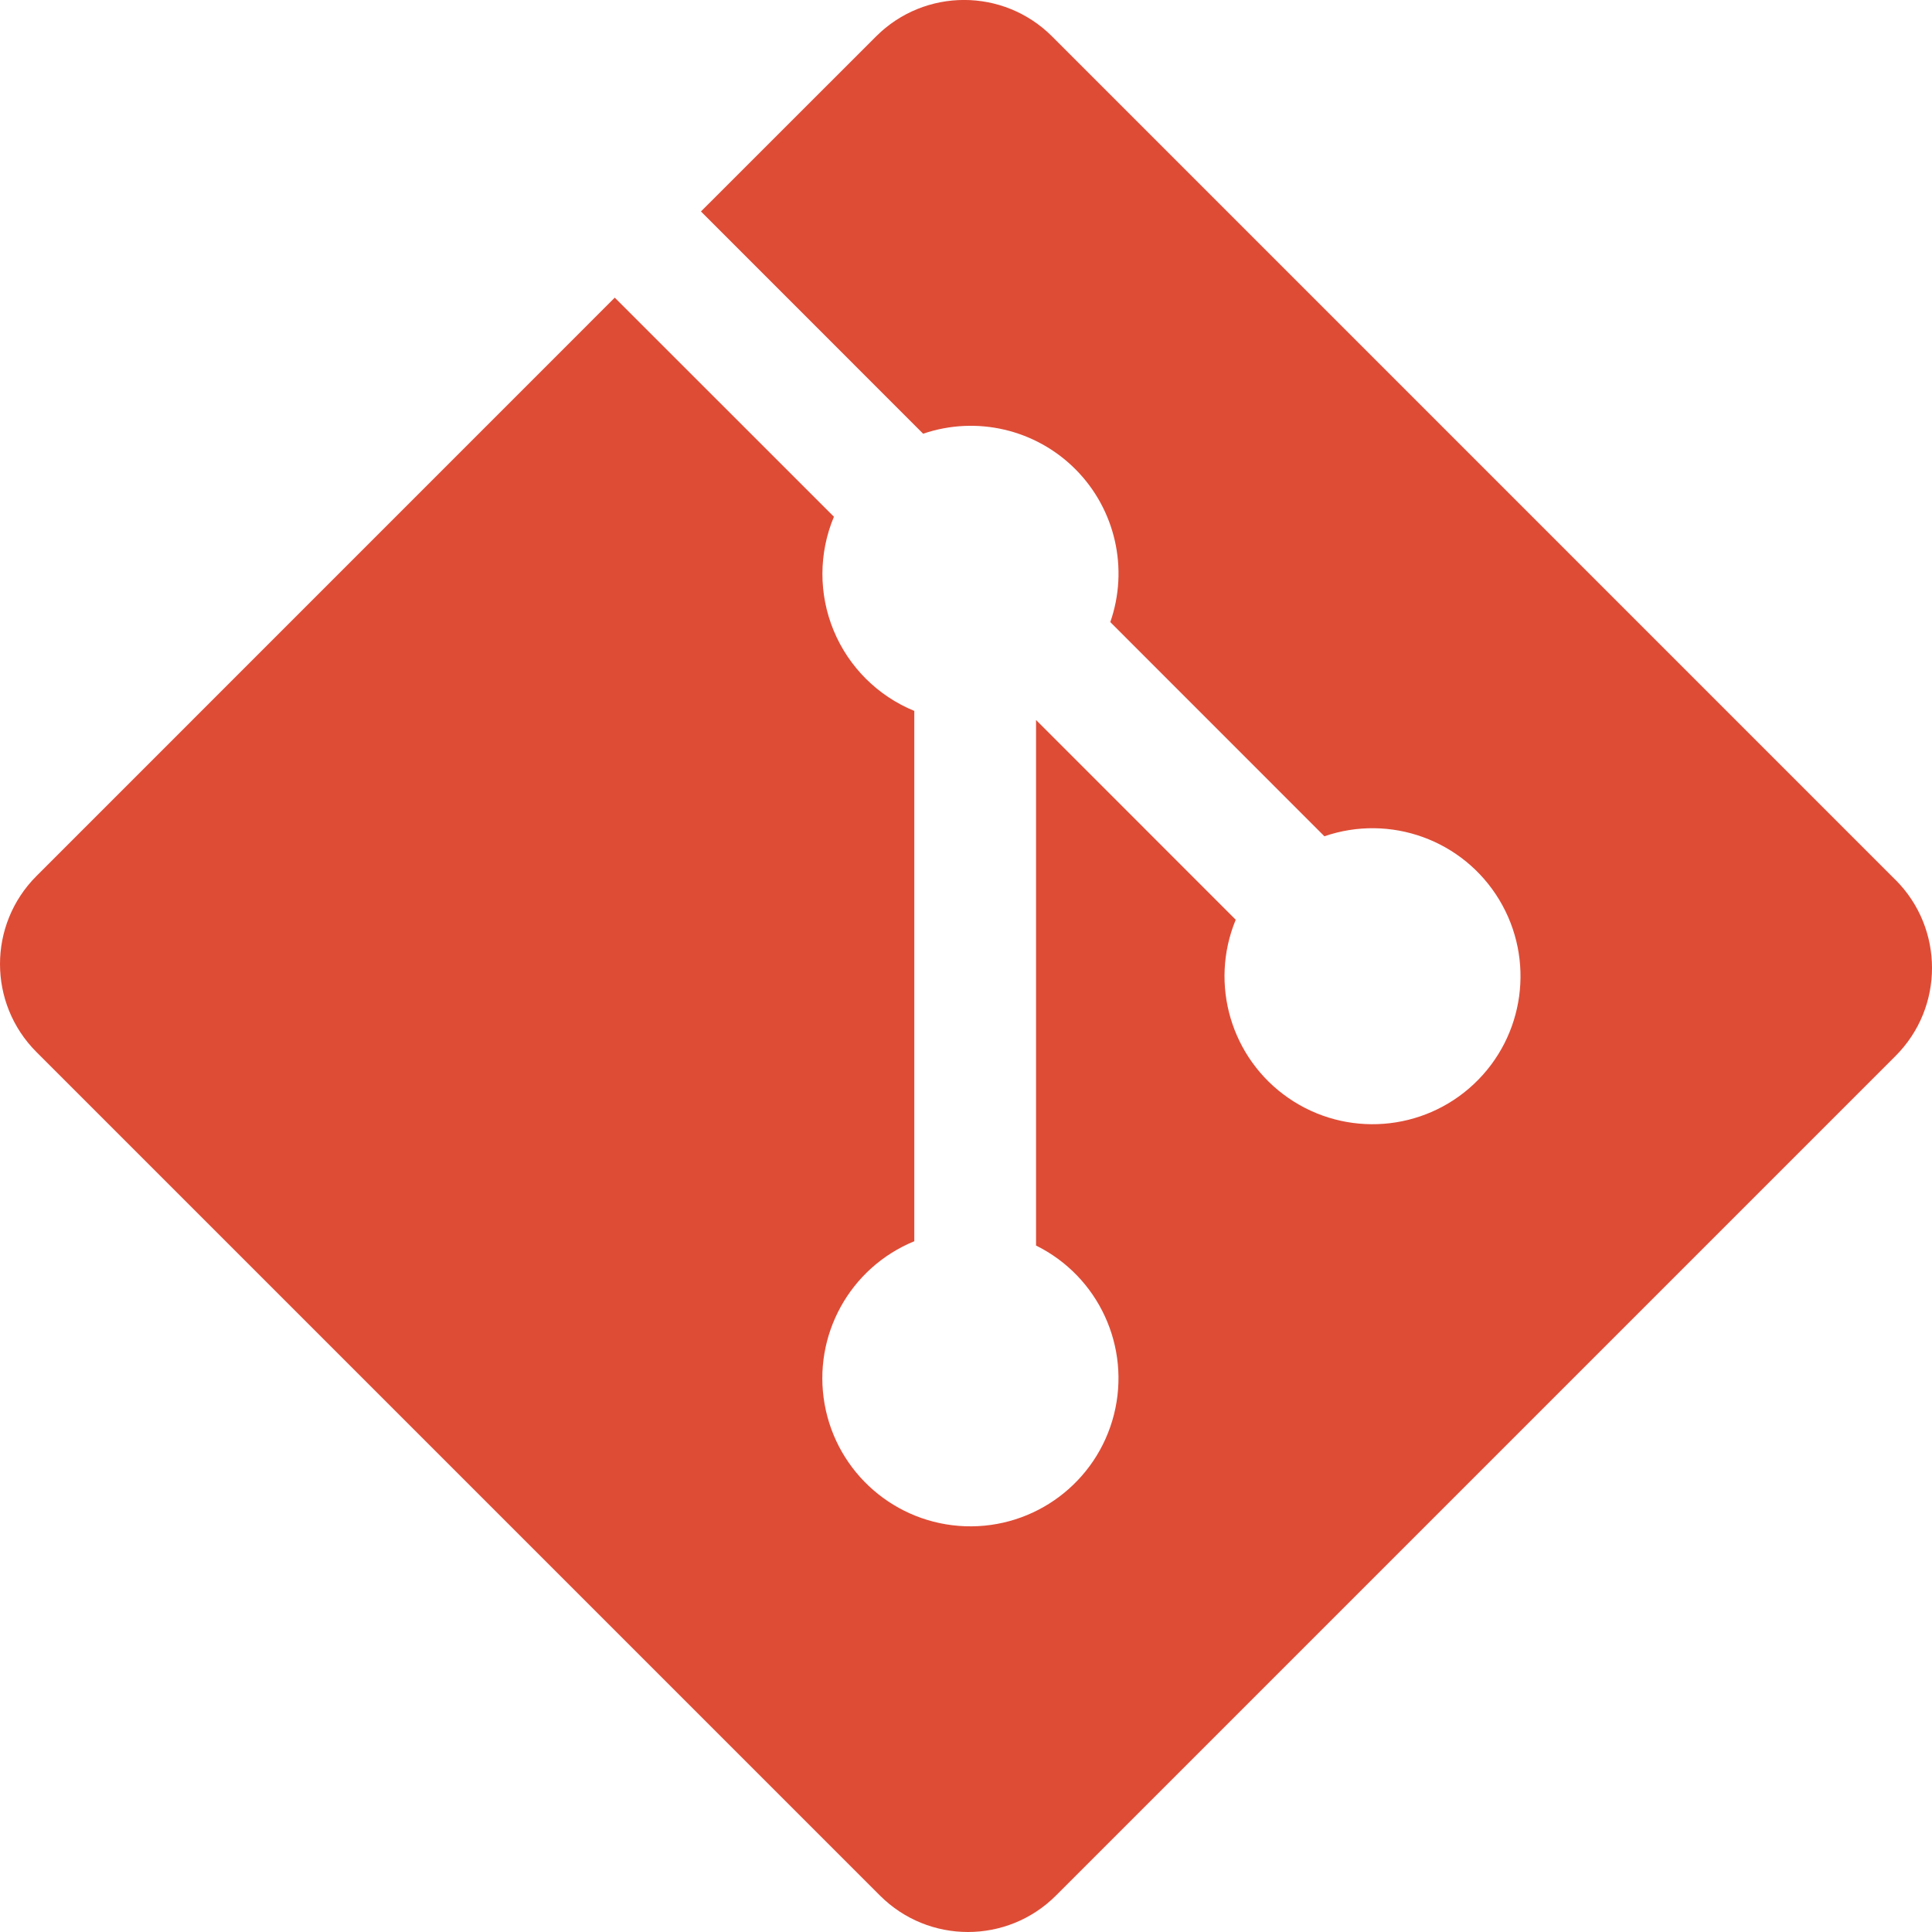
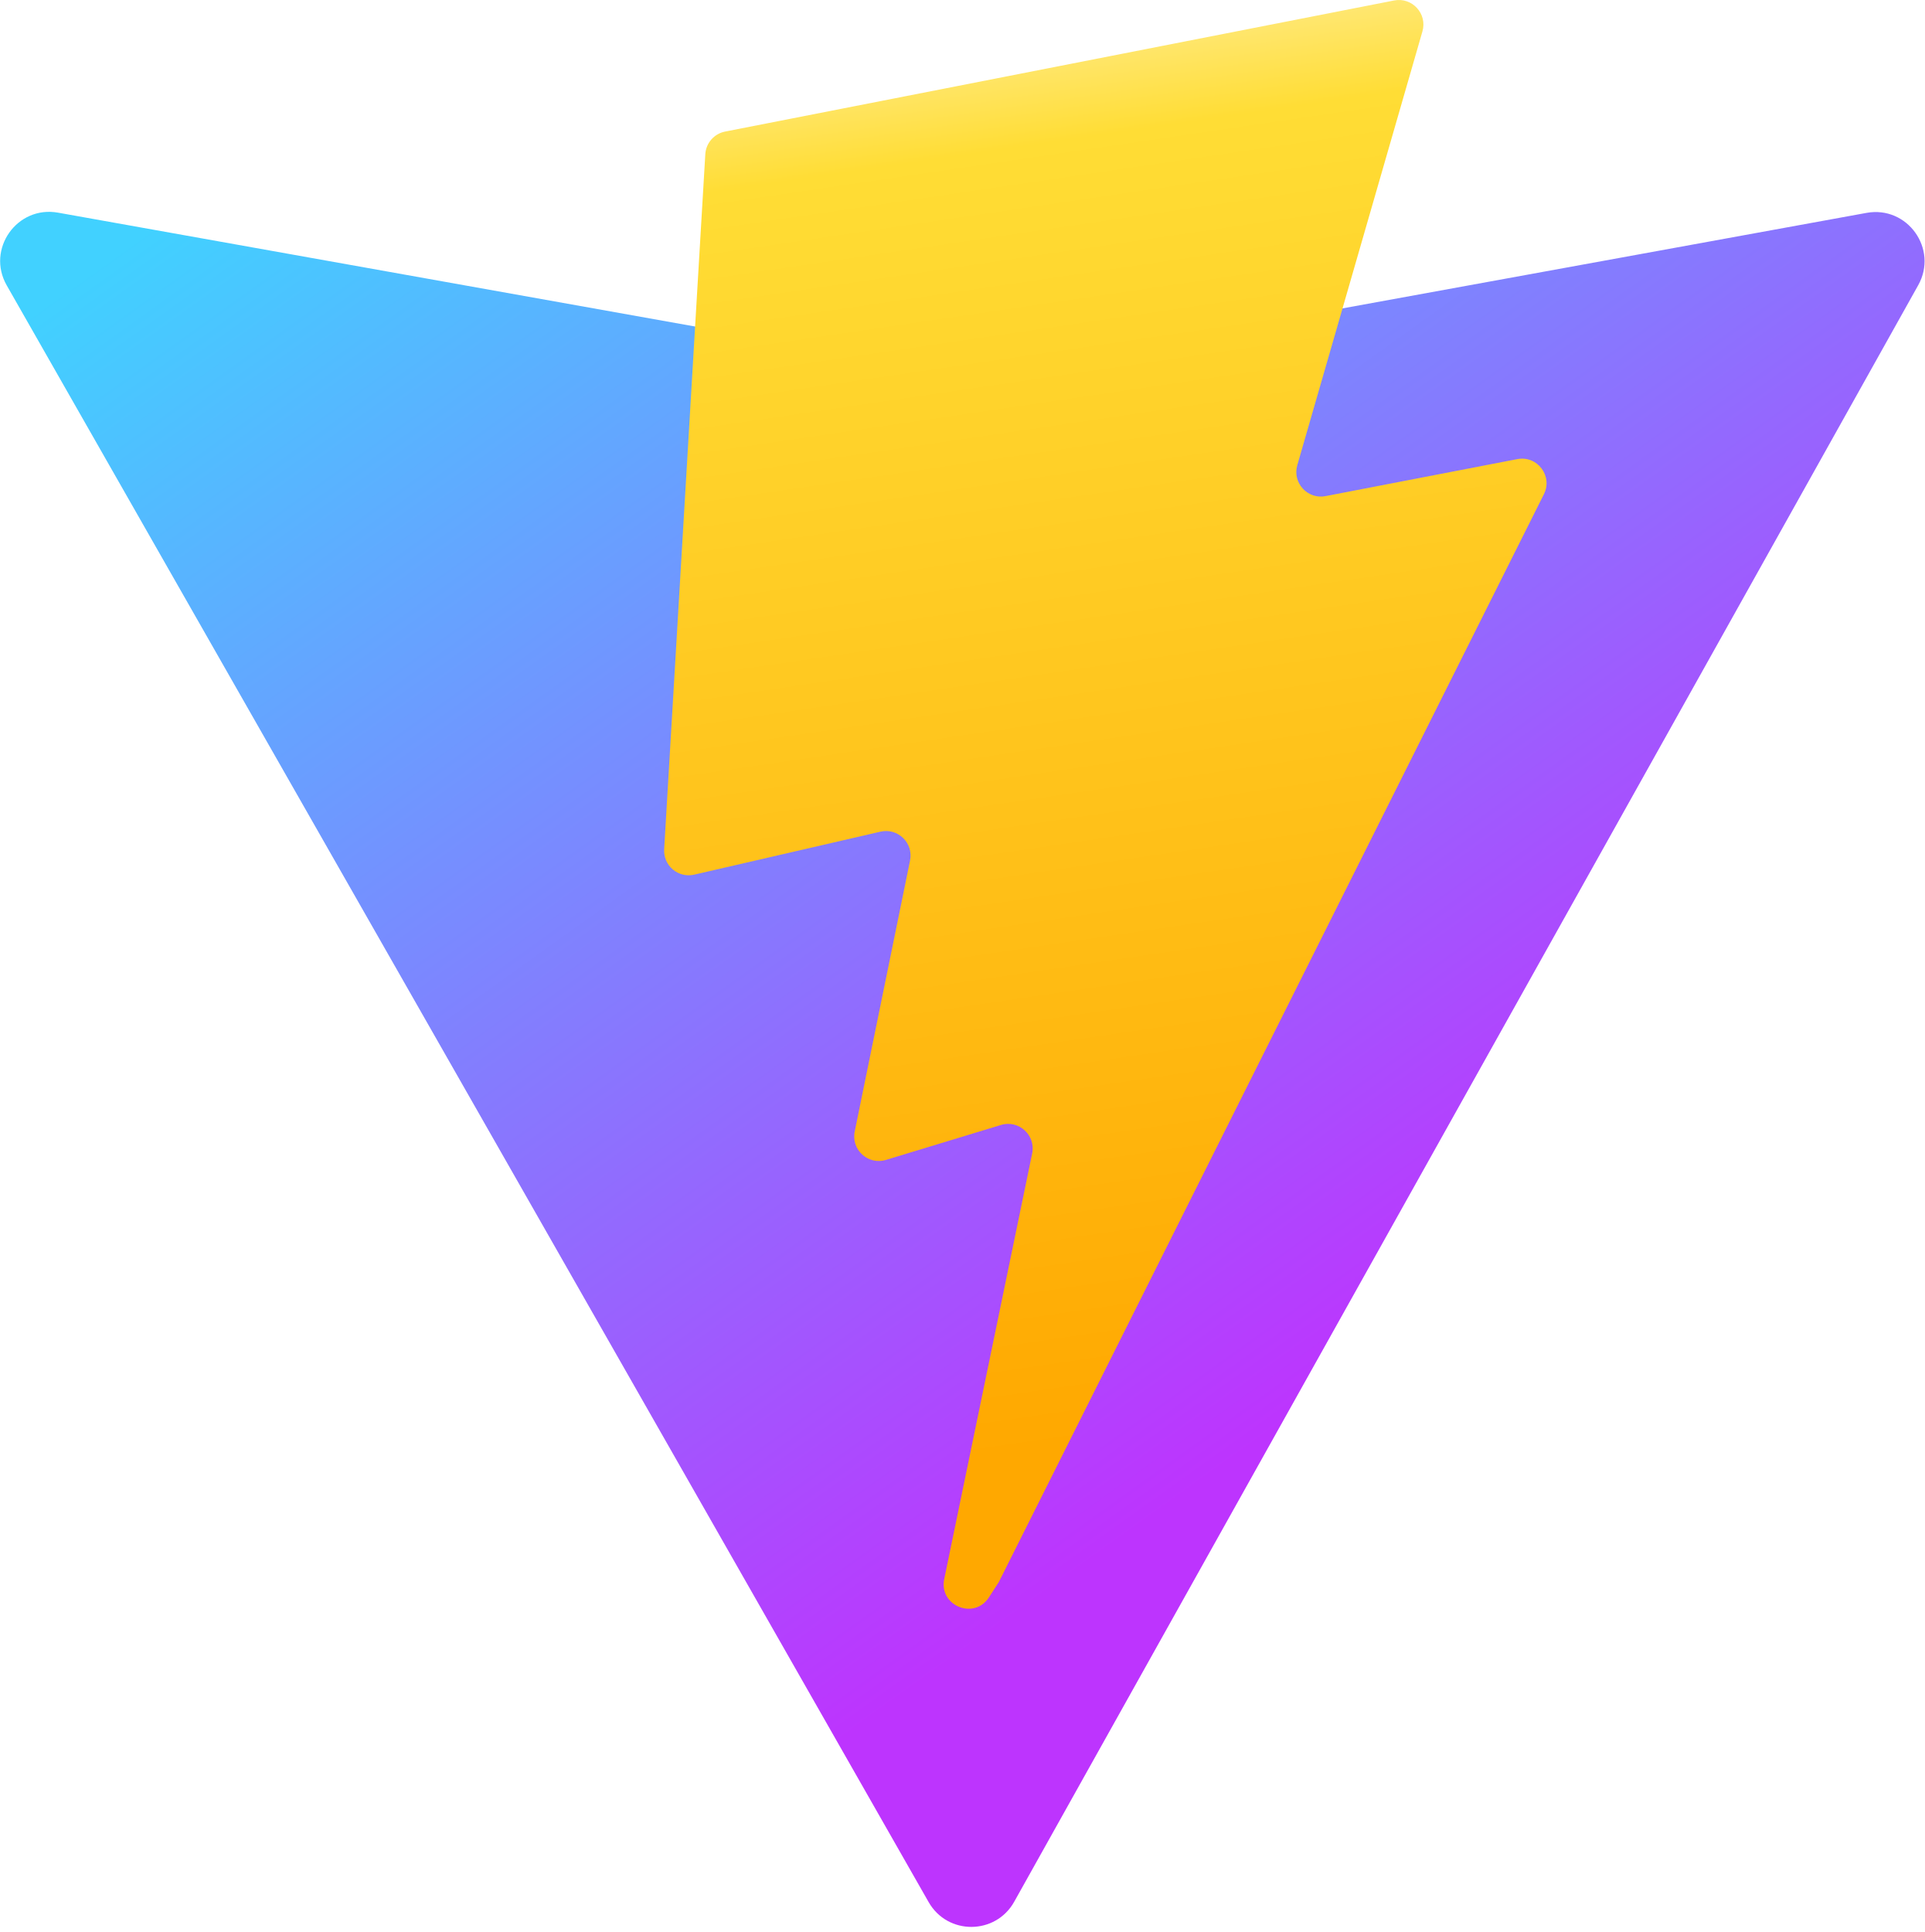
- <svg xmlns="http://www.w3.org/2000/svg" preserveAspectRatio="xMidYMid" viewBox="0 0 256 256">
-   <path d="M251.17 116.6 139.4 4.82a16.49 16.49 0 0 0-23.31 0l-23.21 23.2 29.44 29.45a19.57 19.57 0 0 1 24.8 24.96l28.37 28.38a19.61 19.61 0 1 1-11.75 11.06L137.28 95.4v69.64a19.62 19.62 0 1 1-16.13-.57V94.2a19.61 19.61 0 0 1-10.65-25.73L81.46 39.44 4.83 116.08a16.49 16.49 0 0 0 0 23.32L116.6 251.17a16.49 16.49 0 0 0 23.32 0l111.25-111.25a16.5 16.5 0 0 0 0-23.33" fill="#DE4C36" />
+ <svg xmlns="http://www.w3.org/2000/svg" aria-hidden="true" role="img" class="iconify iconify--logos" width="31.88" height="32" preserveAspectRatio="xMidYMid meet" viewBox="0 0 256 257">
+   <defs>
+     <linearGradient id="IconifyId1813088fe1fbc01fb466" x1="-.828%" x2="57.636%" y1="7.652%" y2="78.411%">
+       <stop offset="0%" stop-color="#41D1FF" />
+       <stop offset="100%" stop-color="#BD34FE" />
+     </linearGradient>
+     <linearGradient id="IconifyId1813088fe1fbc01fb467" x1="43.376%" x2="50.316%" y1="2.242%" y2="89.03%">
+       <stop offset="0%" stop-color="#FFEA83" />
+       <stop offset="8.333%" stop-color="#FFDD35" />
+       <stop offset="100%" stop-color="#FFA800" />
+     </linearGradient>
+   </defs>
+   <path fill="url(#IconifyId1813088fe1fbc01fb466)" d="M255.153 37.938L134.897 252.976c-2.483 4.44-8.862 4.466-11.382.048L.875 37.958c-2.746-4.814 1.371-10.646 6.827-9.67l120.385 21.517a6.537 6.537 0 0 0 2.322-.004l117.867-21.483c5.438-.991 9.574 4.796 6.877 9.62Z" />
+   <path fill="url(#IconifyId1813088fe1fbc01fb467)" d="M185.432.063L96.44 17.501a3.268 3.268 0 0 0-2.634 3.014l-5.474 92.456a3.268 3.268 0 0 0 3.997 3.378l24.777-5.718c2.318-.535 4.413 1.507 3.936 3.838l-7.361 36.047c-.495 2.426 1.782 4.5 4.151 3.78l15.304-4.649c2.372-.72 4.652 1.36 4.15 3.788l-11.698 56.621c-.732 3.542 3.979 5.473 5.943 2.437l1.313-2.028l72.516-144.72c1.215-2.423-.88-5.186-3.54-4.672l-25.505 4.922c-2.396.462-4.435-1.77-3.759-4.114l16.646-57.705c.677-2.35-1.37-4.583-3.769-4.113Z" />
</svg>
